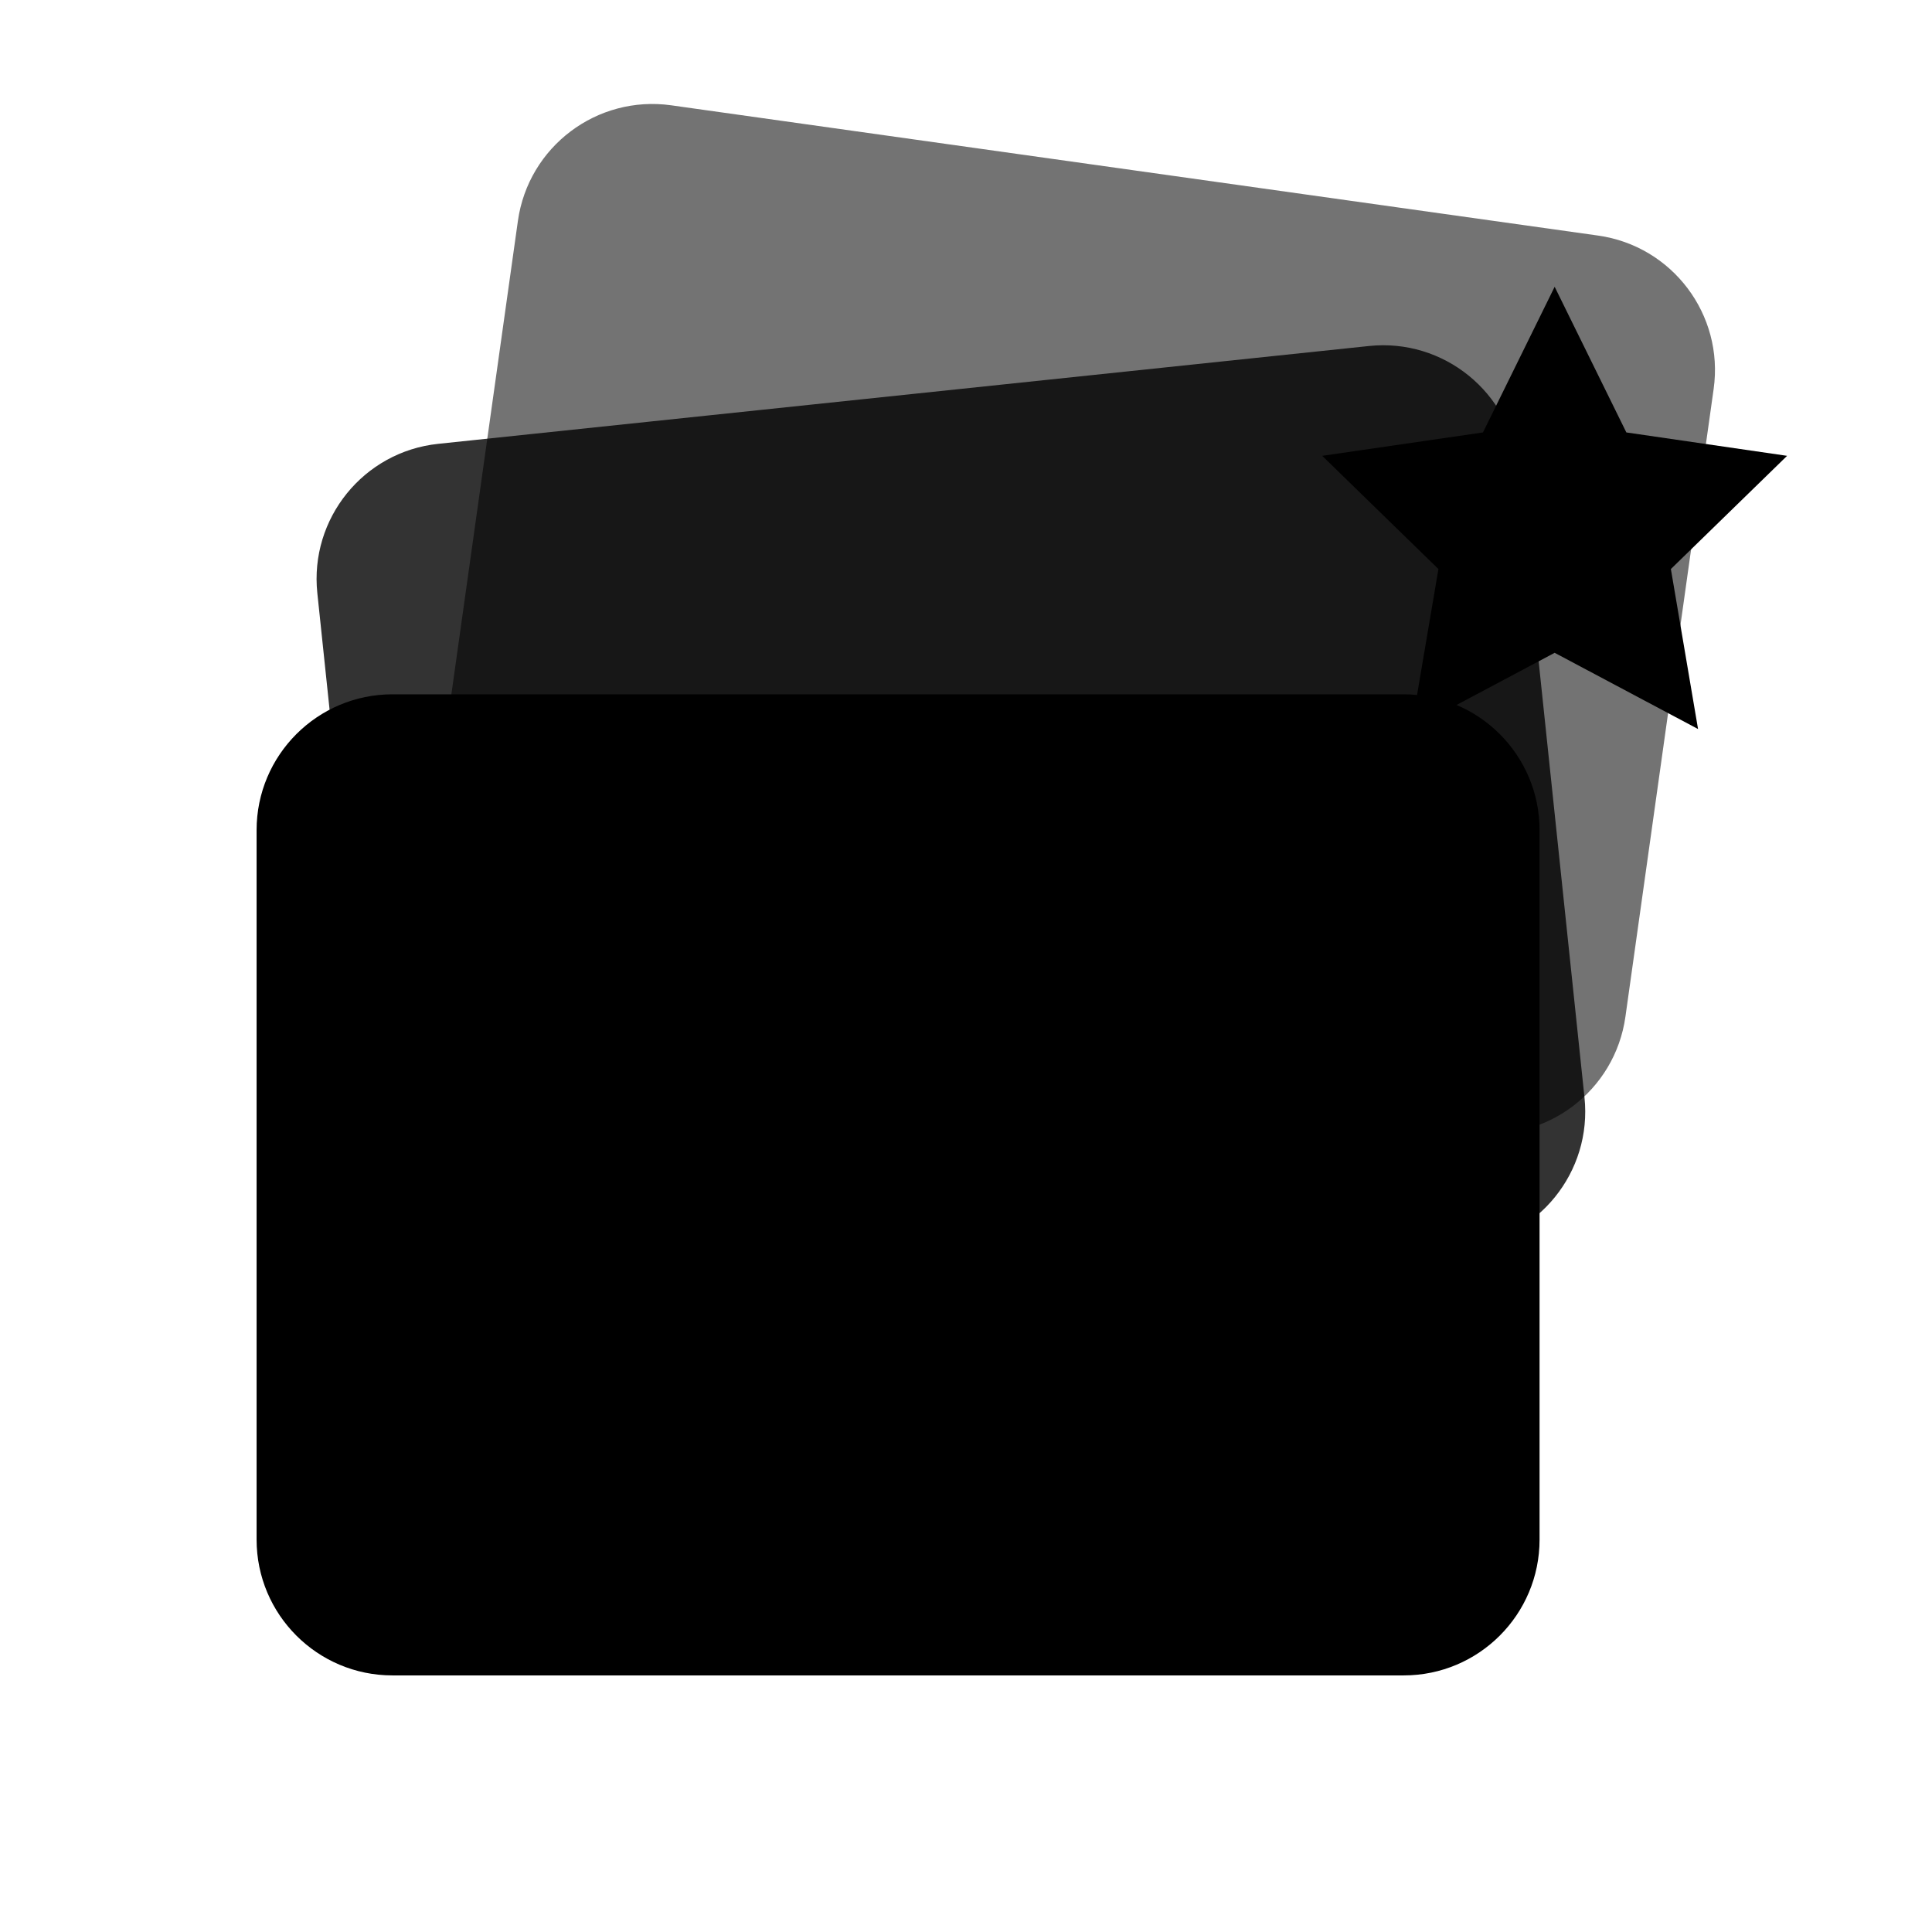
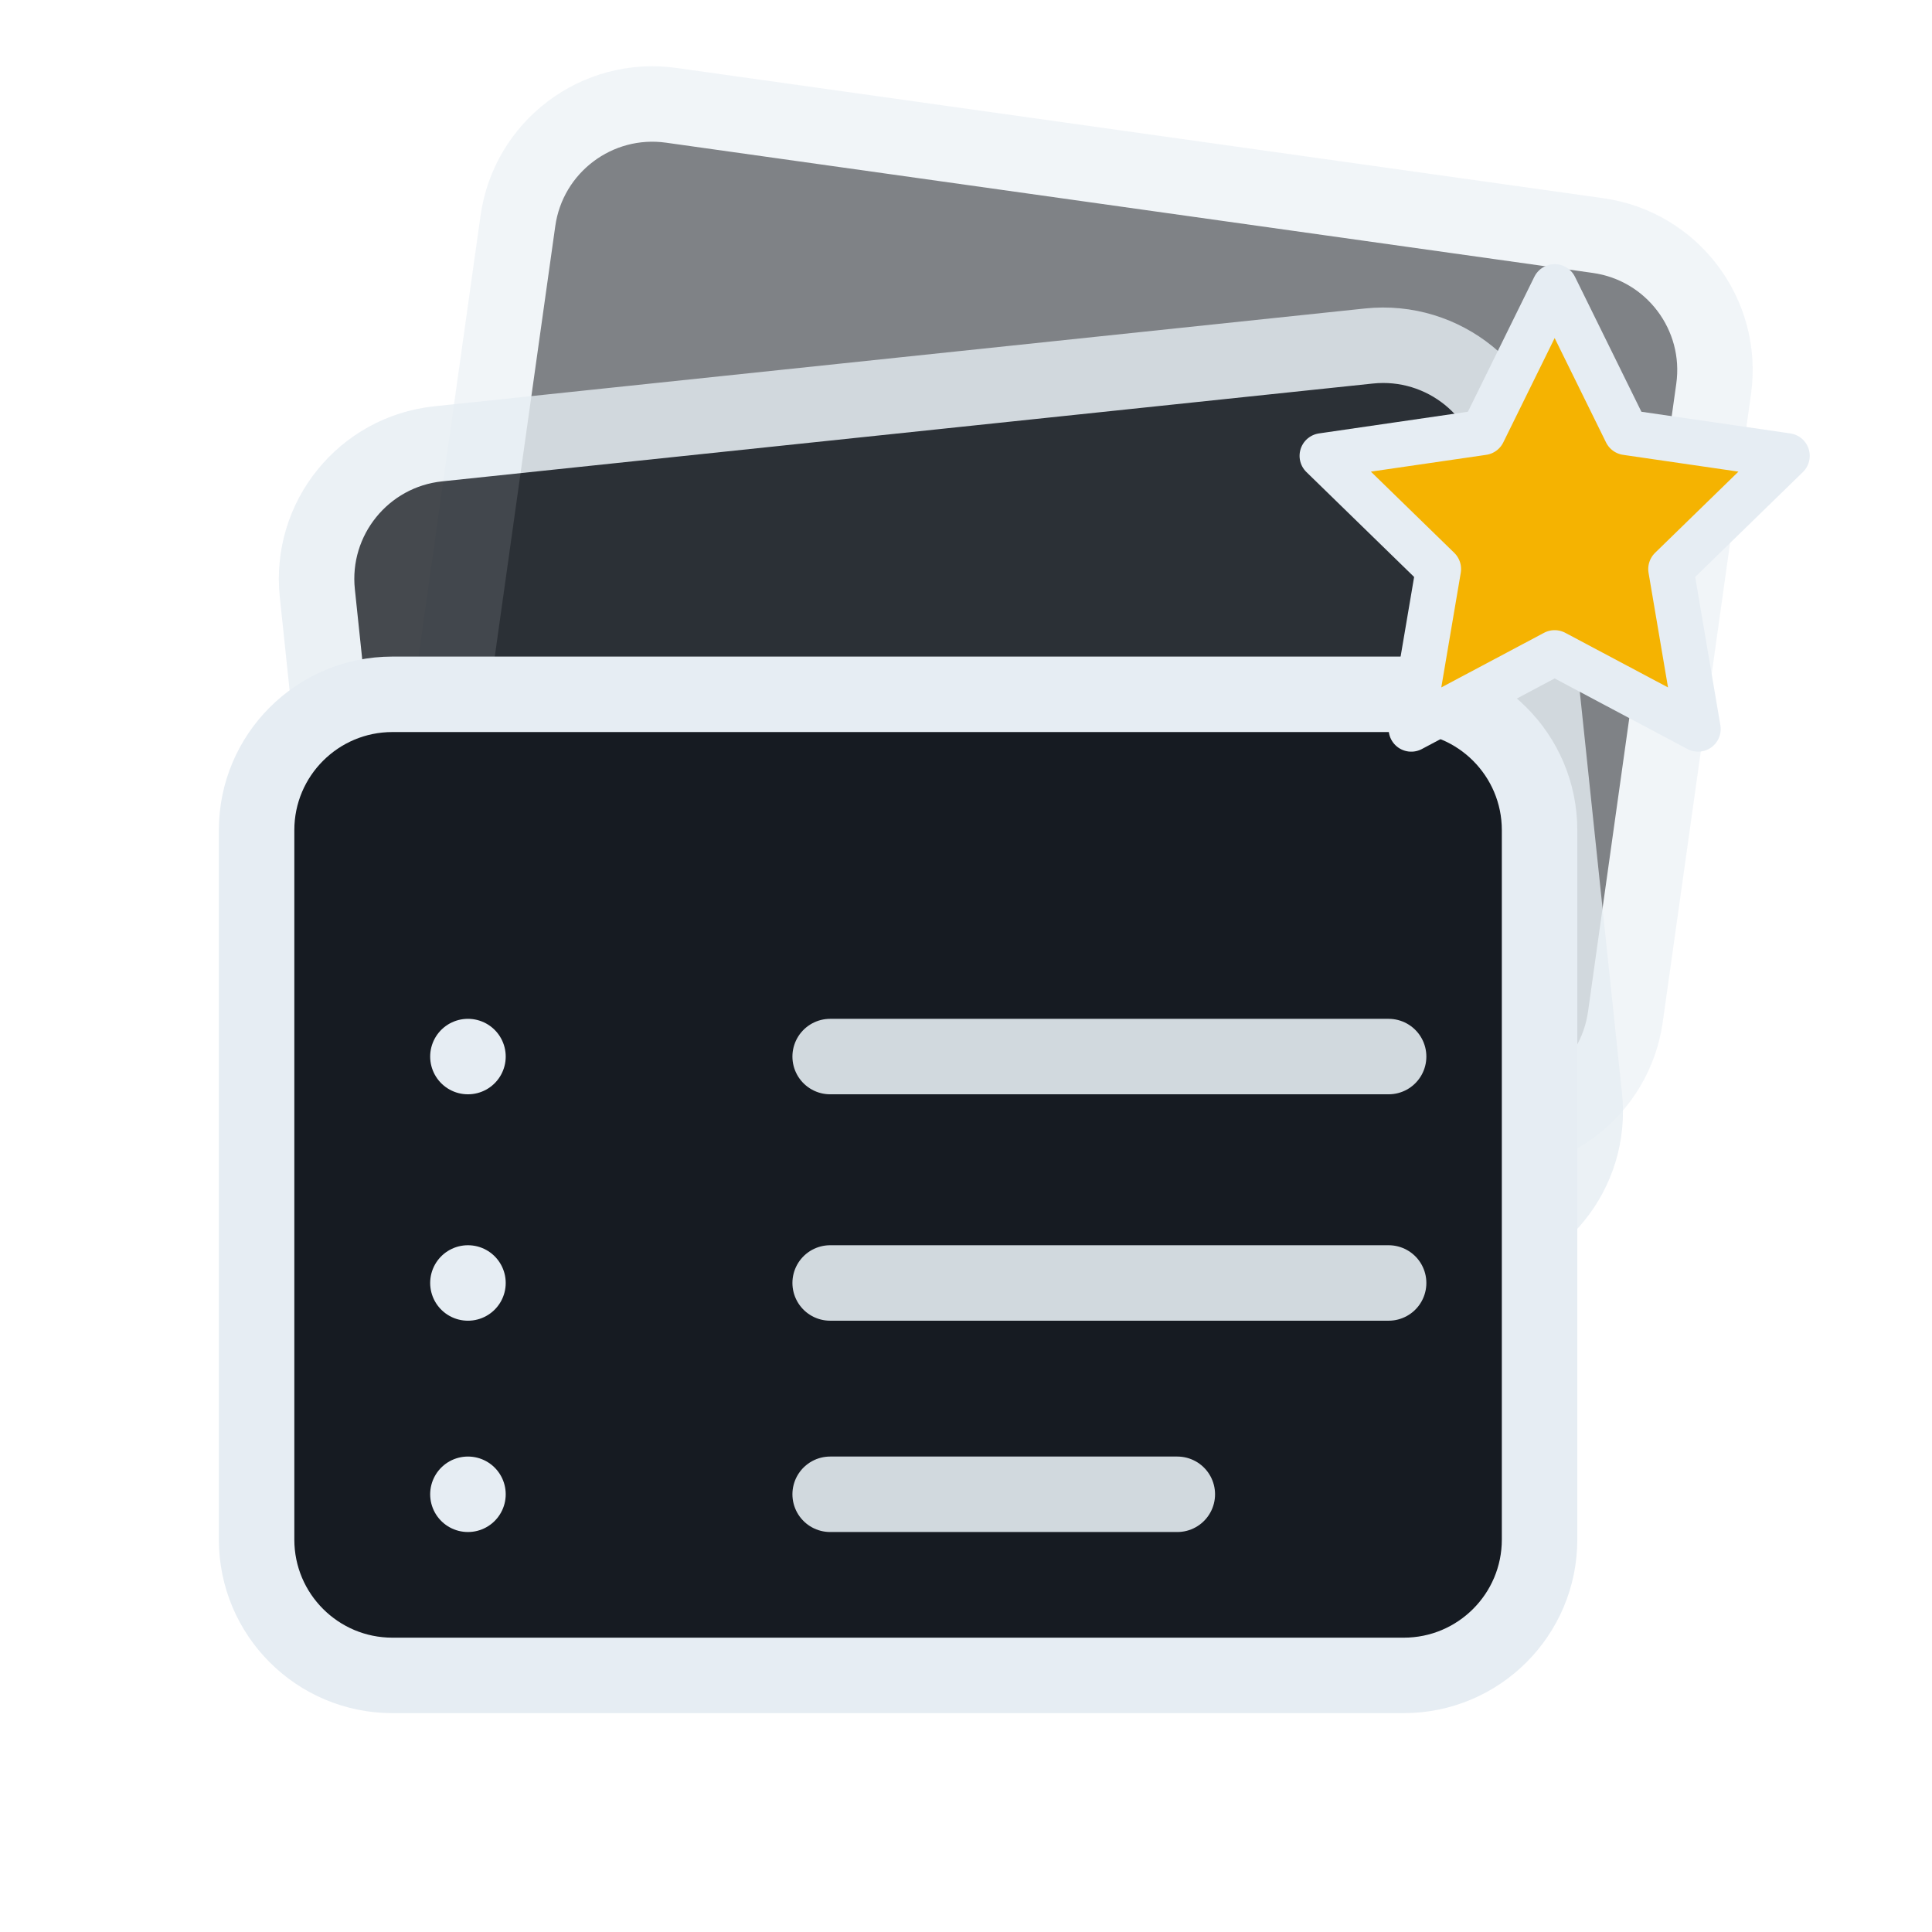
<svg xmlns="http://www.w3.org/2000/svg" viewBox="0 0 256 256" width="256" height="256" role="img" aria-labelledby="t">
-   <g fill="161b22" stroke="e6edf3" stroke-width="10" stroke-linejoin="round">
+   <g fill="#161b22" stroke="#e6edf3" stroke-width="10" stroke-linejoin="round">
    <rect x="62" y="22" width="160" height="120" rx="18" transform="rotate(8 142 82)" opacity=".55" />
    <rect x="46" y="52" width="160" height="120" rx="18" transform="rotate(-6 126 112)" opacity=".8" />
    <rect x="34" y="92" width="170" height="130" rx="18" />
  </g>
-   <g stroke="e6edf3" stroke-width="10" stroke-linecap="round">
+   <g stroke="#e6edf3" stroke-width="10" stroke-linecap="round">
    <path d="M110 140h74M110 170h74M110 198h46" opacity=".9" />
    <path d="M62 140h.01M62 170h.01M62 198h.01" />
  </g>
-   <path d="M206 38l9.5 19.3 21.3 3.1-15.4 15 3.6 21.2L206 86.5l-19 10.1 3.6-21.2-15.4-15 21.3-3.1z" fill="f5b301" stroke="e6edf3" stroke-width="6" stroke-linejoin="round" />
+   <path d="M206 38l9.5 19.3 21.3 3.1-15.4 15 3.6 21.2L206 86.5l-19 10.1 3.6-21.2-15.4-15 21.3-3.1z" fill="#f5b301" stroke="#e6edf3" stroke-width="6" stroke-linejoin="round" />
</svg>
